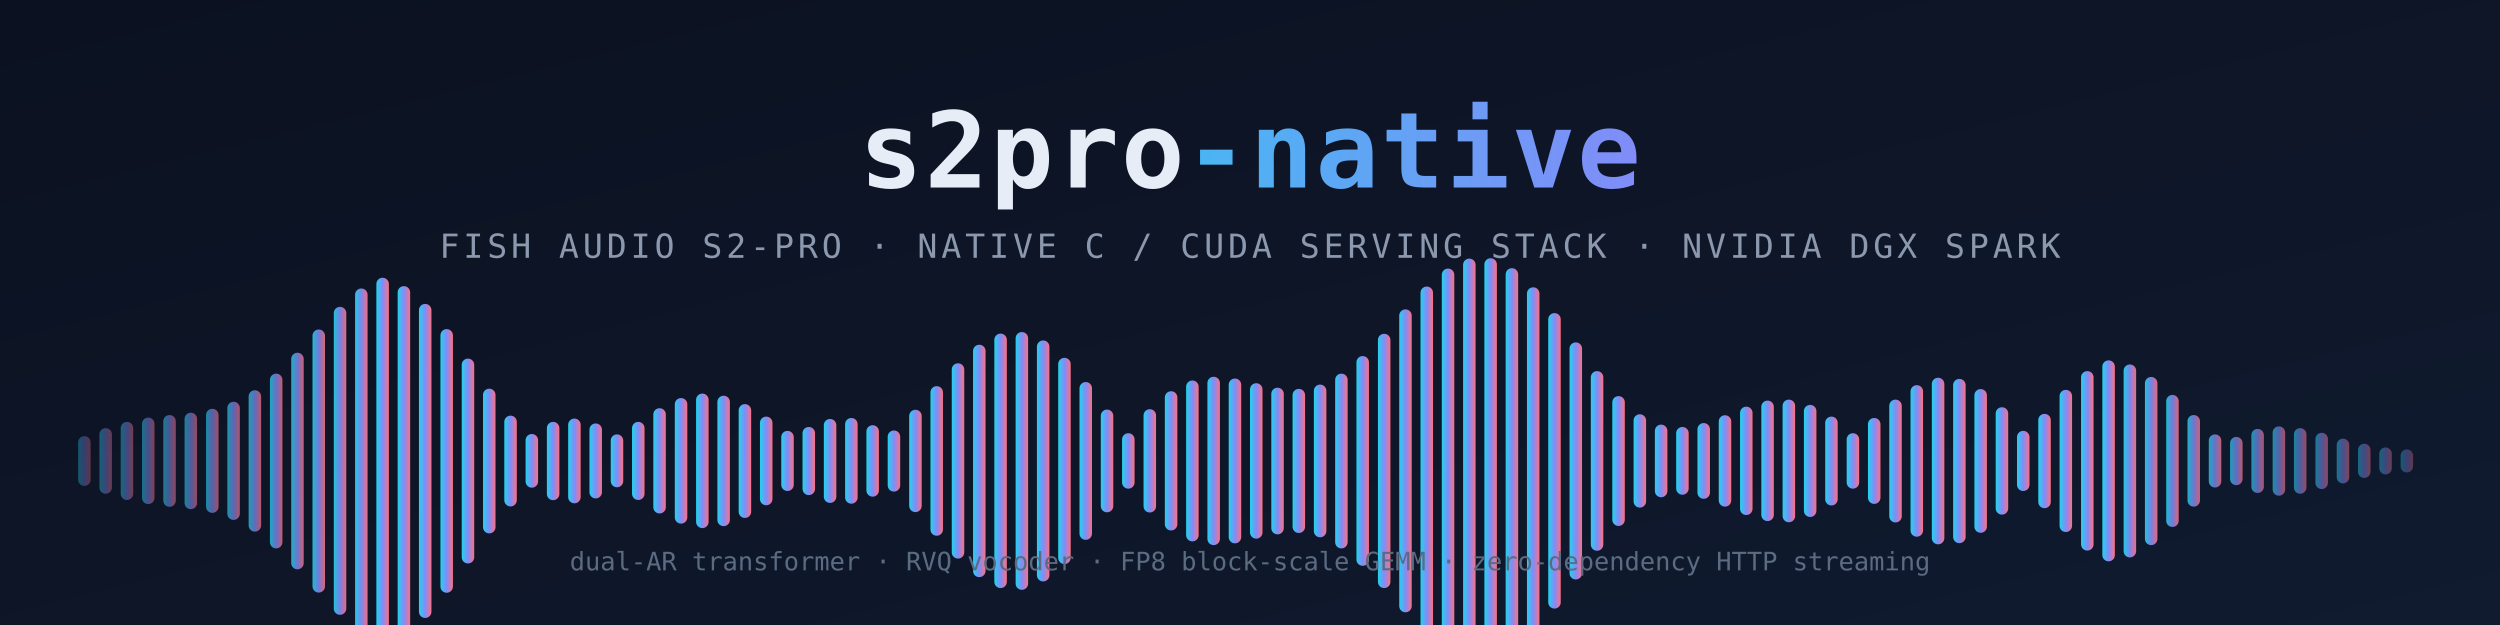
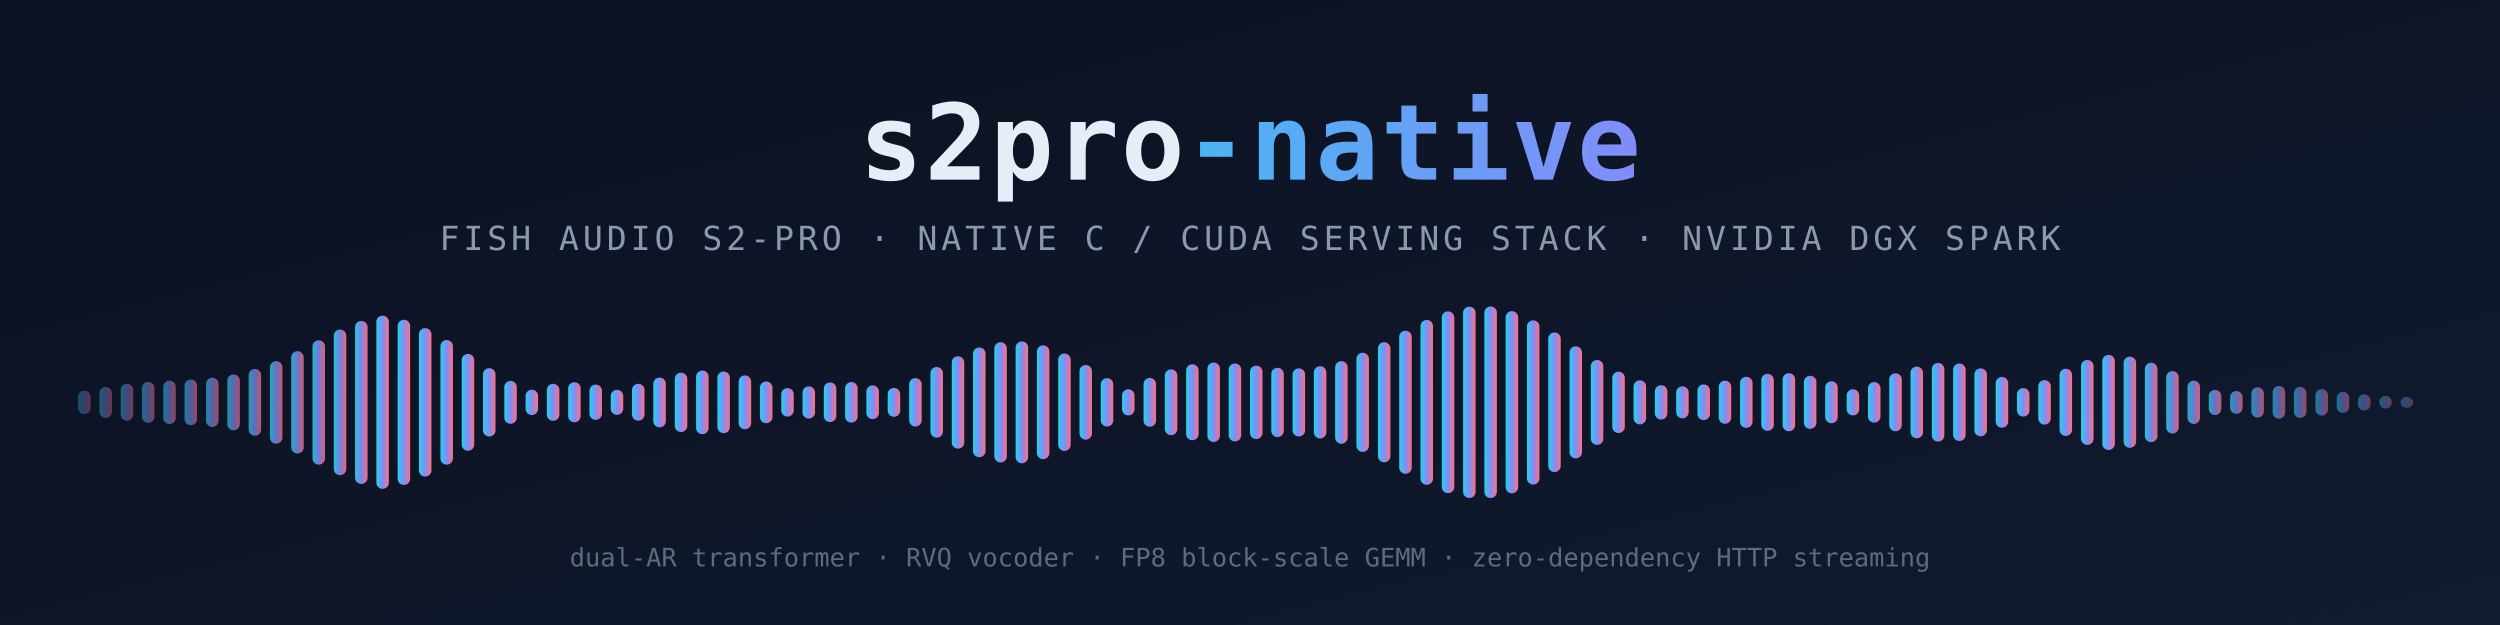
<svg xmlns="http://www.w3.org/2000/svg" width="1280" height="320" viewBox="0 0 1280 320" role="img" aria-label="s2pro-native banner">
  <defs>
    <linearGradient id="bg" x1="0" y1="0" x2="1" y2="1">
      <stop offset="0" stop-color="#0b1120" />
      <stop offset="0.55" stop-color="#0e1628" />
      <stop offset="1" stop-color="#101b30" />
    </linearGradient>
    <linearGradient id="wave" x1="0" y1="0" x2="1" y2="0">
      <stop offset="0" stop-color="#22d3ee" />
      <stop offset="0.5" stop-color="#818cf8" />
      <stop offset="1" stop-color="#fb7185" />
    </linearGradient>
    <linearGradient id="accent" x1="0" y1="0" x2="1" y2="0">
      <stop offset="0" stop-color="#22d3ee" />
      <stop offset="1" stop-color="#818cf8" />
    </linearGradient>
  </defs>
  <rect width="1280" height="320" fill="url(#bg)" />
  <g>
-     <rect x="40.0" y="223.3" width="6.4" height="25.5" rx="3.2" fill="url(#wave)" opacity="0.35" />
-     <rect x="50.9" y="219.2" width="6.4" height="33.6" rx="3.2" fill="url(#wave)" opacity="0.40" />
-     <rect x="61.8" y="216.0" width="6.4" height="40.0" rx="3.2" fill="url(#wave)" opacity="0.44" />
-     <rect x="72.7" y="213.8" width="6.4" height="44.3" rx="3.2" fill="url(#wave)" opacity="0.49" />
-     <rect x="83.6" y="212.5" width="6.4" height="47.0" rx="3.2" fill="url(#wave)" opacity="0.54" />
-     <rect x="94.5" y="211.3" width="6.4" height="49.4" rx="3.2" fill="url(#wave)" opacity="0.58" />
-     <rect x="105.5" y="209.3" width="6.4" height="53.3" rx="3.2" fill="url(#wave)" opacity="0.63" />
-     <rect x="116.4" y="205.7" width="6.4" height="60.5" rx="3.2" fill="url(#wave)" opacity="0.68" />
-     <rect x="127.3" y="199.8" width="6.4" height="72.4" rx="3.2" fill="url(#wave)" opacity="0.72" />
-     <rect x="138.2" y="191.3" width="6.4" height="89.5" rx="3.2" fill="url(#wave)" opacity="0.77" />
-     <rect x="149.1" y="180.6" width="6.4" height="110.9" rx="3.2" fill="url(#wave)" opacity="0.81" />
-     <rect x="160.0" y="168.7" width="6.4" height="134.7" rx="3.2" fill="url(#wave)" opacity="0.86" />
-     <rect x="170.9" y="157.1" width="6.4" height="157.7" rx="3.2" fill="url(#wave)" opacity="0.91" />
-     <rect x="181.8" y="147.7" width="6.4" height="176.5" rx="3.2" fill="url(#wave)" opacity="0.95" />
-     <rect x="192.7" y="142.2" width="6.4" height="187.7" rx="3.2" fill="url(#wave)" opacity="1.00" />
-     <rect x="203.6" y="146.5" width="6.4" height="178.9" rx="3.2" fill="url(#wave)" opacity="1.00" />
-     <rect x="214.5" y="155.6" width="6.4" height="160.8" rx="3.2" fill="url(#wave)" opacity="1.00" />
-     <rect x="225.5" y="168.5" width="6.4" height="135.0" rx="3.2" fill="url(#wave)" opacity="1.00" />
-     <rect x="236.4" y="183.6" width="6.4" height="104.9" rx="3.2" fill="url(#wave)" opacity="1.00" />
-     <rect x="247.3" y="199.0" width="6.4" height="74.1" rx="3.2" fill="url(#wave)" opacity="1.00" />
-     <rect x="258.2" y="212.8" width="6.4" height="46.5" rx="3.2" fill="url(#wave)" opacity="1.00" />
-     <rect x="269.1" y="222.2" width="6.4" height="27.5" rx="3.2" fill="url(#wave)" opacity="1.00" />
-     <rect x="280.0" y="216.0" width="6.4" height="40.1" rx="3.2" fill="url(#wave)" opacity="1.00" />
-     <rect x="290.9" y="214.3" width="6.4" height="43.4" rx="3.2" fill="url(#wave)" opacity="1.00" />
-     <rect x="301.8" y="216.8" width="6.4" height="38.4" rx="3.2" fill="url(#wave)" opacity="1.00" />
-     <rect x="312.7" y="222.4" width="6.4" height="27.1" rx="3.2" fill="url(#wave)" opacity="1.00" />
-     <rect x="323.6" y="216.0" width="6.4" height="40.0" rx="3.2" fill="url(#wave)" opacity="1.00" />
-     <rect x="334.5" y="209.0" width="6.4" height="53.9" rx="3.2" fill="url(#wave)" opacity="1.00" />
-     <rect x="345.5" y="203.8" width="6.4" height="64.3" rx="3.2" fill="url(#wave)" opacity="1.00" />
-     <rect x="356.4" y="201.5" width="6.4" height="68.9" rx="3.2" fill="url(#wave)" opacity="1.00" />
-     <rect x="367.3" y="202.6" width="6.4" height="66.8" rx="3.2" fill="url(#wave)" opacity="1.00" />
-     <rect x="378.2" y="206.9" width="6.4" height="58.3" rx="3.2" fill="url(#wave)" opacity="1.00" />
-     <rect x="389.1" y="213.3" width="6.4" height="45.4" rx="3.2" fill="url(#wave)" opacity="1.00" />
-     <rect x="400.0" y="220.6" width="6.4" height="30.8" rx="3.2" fill="url(#wave)" opacity="1.00" />
-     <rect x="410.9" y="218.6" width="6.4" height="34.9" rx="3.2" fill="url(#wave)" opacity="1.00" />
-     <rect x="421.8" y="214.5" width="6.4" height="43.0" rx="3.2" fill="url(#wave)" opacity="1.00" />
-     <rect x="432.7" y="214.0" width="6.4" height="43.9" rx="3.2" fill="url(#wave)" opacity="1.00" />
-     <rect x="443.6" y="217.7" width="6.4" height="36.6" rx="3.2" fill="url(#wave)" opacity="1.00" />
-     <rect x="454.5" y="220.4" width="6.4" height="31.3" rx="3.2" fill="url(#wave)" opacity="1.00" />
-     <rect x="465.5" y="209.8" width="6.4" height="52.4" rx="3.2" fill="url(#wave)" opacity="1.00" />
-     <rect x="476.4" y="197.7" width="6.4" height="76.6" rx="3.2" fill="url(#wave)" opacity="1.00" />
-     <rect x="487.3" y="186.0" width="6.4" height="100.0" rx="3.2" fill="url(#wave)" opacity="1.00" />
-     <rect x="498.2" y="176.5" width="6.4" height="119.0" rx="3.2" fill="url(#wave)" opacity="1.00" />
-     <rect x="509.1" y="170.8" width="6.4" height="130.3" rx="3.2" fill="url(#wave)" opacity="1.00" />
-     <rect x="520.0" y="170.0" width="6.4" height="132.0" rx="3.2" fill="url(#wave)" opacity="1.00" />
-     <rect x="530.9" y="174.3" width="6.4" height="123.4" rx="3.2" fill="url(#wave)" opacity="1.00" />
-     <rect x="541.8" y="183.2" width="6.4" height="105.6" rx="3.2" fill="url(#wave)" opacity="1.00" />
-     <rect x="552.7" y="195.6" width="6.4" height="80.8" rx="3.2" fill="url(#wave)" opacity="1.00" />
-     <rect x="563.6" y="209.7" width="6.4" height="52.6" rx="3.2" fill="url(#wave)" opacity="1.00" />
-     <rect x="574.5" y="221.8" width="6.4" height="28.4" rx="3.2" fill="url(#wave)" opacity="1.00" />
-     <rect x="585.5" y="209.5" width="6.4" height="52.9" rx="3.2" fill="url(#wave)" opacity="1.00" />
-     <rect x="596.4" y="200.3" width="6.4" height="71.3" rx="3.2" fill="url(#wave)" opacity="1.00" />
-     <rect x="607.3" y="194.8" width="6.4" height="82.4" rx="3.2" fill="url(#wave)" opacity="1.00" />
-     <rect x="618.2" y="192.9" width="6.4" height="86.2" rx="3.2" fill="url(#wave)" opacity="1.00" />
-     <rect x="629.1" y="193.8" width="6.4" height="84.4" rx="3.2" fill="url(#wave)" opacity="1.00" />
-     <rect x="640.0" y="196.2" width="6.4" height="79.6" rx="3.2" fill="url(#wave)" opacity="1.00" />
-     <rect x="650.9" y="198.5" width="6.4" height="75.1" rx="3.2" fill="url(#wave)" opacity="1.00" />
-     <rect x="661.8" y="199.1" width="6.4" height="73.8" rx="3.2" fill="url(#wave)" opacity="1.00" />
-     <rect x="672.7" y="196.9" width="6.4" height="78.2" rx="3.2" fill="url(#wave)" opacity="1.00" />
-     <rect x="683.6" y="191.3" width="6.4" height="89.5" rx="3.2" fill="url(#wave)" opacity="1.00" />
-     <rect x="694.5" y="182.3" width="6.4" height="107.4" rx="3.2" fill="url(#wave)" opacity="1.00" />
-     <rect x="705.5" y="170.9" width="6.4" height="130.2" rx="3.2" fill="url(#wave)" opacity="1.00" />
-     <rect x="716.4" y="158.4" width="6.4" height="155.1" rx="3.2" fill="url(#wave)" opacity="1.00" />
-     <rect x="727.3" y="146.7" width="6.4" height="178.6" rx="3.2" fill="url(#wave)" opacity="1.00" />
-     <rect x="738.2" y="137.5" width="6.4" height="197.0" rx="3.2" fill="url(#wave)" opacity="1.00" />
-     <rect x="749.1" y="132.4" width="6.4" height="207.3" rx="3.2" fill="url(#wave)" opacity="1.00" />
-     <rect x="760.0" y="132.2" width="6.4" height="207.6" rx="3.2" fill="url(#wave)" opacity="1.00" />
-     <rect x="770.9" y="137.3" width="6.4" height="197.4" rx="3.2" fill="url(#wave)" opacity="1.00" />
-     <rect x="781.8" y="147.1" width="6.4" height="177.8" rx="3.2" fill="url(#wave)" opacity="1.00" />
-     <rect x="792.7" y="160.3" width="6.4" height="151.3" rx="3.2" fill="url(#wave)" opacity="1.00" />
-     <rect x="803.6" y="175.3" width="6.4" height="121.4" rx="3.2" fill="url(#wave)" opacity="1.00" />
-     <rect x="814.5" y="190.0" width="6.4" height="92.0" rx="3.2" fill="url(#wave)" opacity="1.00" />
-     <rect x="825.5" y="202.8" width="6.4" height="66.5" rx="3.2" fill="url(#wave)" opacity="1.00" />
-     <rect x="836.4" y="212.1" width="6.4" height="47.8" rx="3.2" fill="url(#wave)" opacity="1.00" />
-     <rect x="847.3" y="217.4" width="6.4" height="37.2" rx="3.2" fill="url(#wave)" opacity="1.00" />
-     <rect x="858.2" y="218.6" width="6.4" height="34.7" rx="3.2" fill="url(#wave)" opacity="1.00" />
-     <rect x="869.1" y="216.6" width="6.4" height="38.8" rx="3.2" fill="url(#wave)" opacity="1.00" />
-     <rect x="880.0" y="212.6" width="6.4" height="46.8" rx="3.2" fill="url(#wave)" opacity="1.00" />
-     <rect x="890.9" y="208.2" width="6.4" height="55.5" rx="3.2" fill="url(#wave)" opacity="1.00" />
-     <rect x="901.8" y="205.1" width="6.4" height="61.7" rx="3.2" fill="url(#wave)" opacity="1.00" />
-     <rect x="912.7" y="204.6" width="6.4" height="62.8" rx="3.2" fill="url(#wave)" opacity="1.00" />
-     <rect x="923.6" y="207.3" width="6.4" height="57.4" rx="3.2" fill="url(#wave)" opacity="1.00" />
-     <rect x="934.5" y="213.3" width="6.4" height="45.5" rx="3.2" fill="url(#wave)" opacity="1.00" />
-     <rect x="945.5" y="221.8" width="6.4" height="28.4" rx="3.2" fill="url(#wave)" opacity="1.00" />
-     <rect x="956.4" y="214.0" width="6.4" height="44.0" rx="3.2" fill="url(#wave)" opacity="1.00" />
-     <rect x="967.3" y="204.6" width="6.4" height="62.9" rx="3.2" fill="url(#wave)" opacity="1.00" />
-     <rect x="978.2" y="197.2" width="6.4" height="77.6" rx="3.2" fill="url(#wave)" opacity="1.00" />
-     <rect x="989.1" y="193.4" width="6.4" height="85.3" rx="3.2" fill="url(#wave)" opacity="1.00" />
-     <rect x="1000.0" y="194.0" width="6.4" height="84.1" rx="3.2" fill="url(#wave)" opacity="1.00" />
-     <rect x="1010.9" y="199.2" width="6.4" height="73.6" rx="3.2" fill="url(#wave)" opacity="1.00" />
-     <rect x="1021.8" y="208.5" width="6.4" height="55.0" rx="3.2" fill="url(#wave)" opacity="1.00" />
-     <rect x="1032.7" y="220.6" width="6.4" height="30.8" rx="3.2" fill="url(#wave)" opacity="1.00" />
-     <rect x="1043.6" y="211.9" width="6.4" height="48.3" rx="3.2" fill="url(#wave)" opacity="1.00" />
-     <rect x="1054.5" y="199.6" width="6.4" height="72.8" rx="3.2" fill="url(#wave)" opacity="1.00" />
-     <rect x="1065.5" y="190.0" width="6.4" height="91.9" rx="3.2" fill="url(#wave)" opacity="1.00" />
-     <rect x="1076.4" y="184.5" width="6.4" height="102.9" rx="3.2" fill="url(#wave)" opacity="1.00" />
-     <rect x="1087.3" y="186.6" width="6.4" height="98.8" rx="3.2" fill="url(#wave)" opacity="0.95" />
-     <rect x="1098.2" y="193.0" width="6.4" height="86.1" rx="3.2" fill="url(#wave)" opacity="0.91" />
-     <rect x="1109.1" y="202.2" width="6.4" height="67.6" rx="3.2" fill="url(#wave)" opacity="0.86" />
-     <rect x="1120.0" y="212.5" width="6.4" height="46.9" rx="3.2" fill="url(#wave)" opacity="0.81" />
-     <rect x="1130.9" y="222.4" width="6.4" height="27.2" rx="3.2" fill="url(#wave)" opacity="0.77" />
-     <rect x="1141.8" y="223.7" width="6.4" height="24.7" rx="3.2" fill="url(#wave)" opacity="0.72" />
-     <rect x="1152.7" y="219.6" width="6.4" height="32.8" rx="3.2" fill="url(#wave)" opacity="0.68" />
-     <rect x="1163.6" y="218.3" width="6.4" height="35.5" rx="3.2" fill="url(#wave)" opacity="0.63" />
-     <rect x="1174.5" y="219.2" width="6.4" height="33.6" rx="3.2" fill="url(#wave)" opacity="0.58" />
-     <rect x="1185.5" y="221.6" width="6.4" height="28.8" rx="3.2" fill="url(#wave)" opacity="0.54" />
-     <rect x="1196.4" y="224.6" width="6.4" height="22.9" rx="3.2" fill="url(#wave)" opacity="0.49" />
-     <rect x="1207.3" y="227.2" width="6.4" height="17.5" rx="3.2" fill="url(#wave)" opacity="0.44" />
-     <rect x="1218.2" y="229.1" width="6.4" height="13.8" rx="3.2" fill="url(#wave)" opacity="0.40" />
-     <rect x="1229.1" y="230.1" width="6.4" height="11.8" rx="3.2" fill="url(#wave)" opacity="0.35" />
+     <rect x="40.0" y="200.0" width="6.4" height="12.0" rx="3.2" fill="url(#wave)" opacity="0.35" />
+     <rect x="50.9" y="198.1" width="6.4" height="15.9" rx="3.2" fill="url(#wave)" opacity="0.40" />
+     <rect x="61.8" y="196.5" width="6.4" height="18.9" rx="3.2" fill="url(#wave)" opacity="0.44" />
+     <rect x="72.7" y="195.5" width="6.4" height="21.0" rx="3.2" fill="url(#wave)" opacity="0.49" />
+     <rect x="83.6" y="194.9" width="6.4" height="22.2" rx="3.2" fill="url(#wave)" opacity="0.54" />
+     <rect x="94.5" y="194.3" width="6.4" height="23.4" rx="3.2" fill="url(#wave)" opacity="0.58" />
+     <rect x="105.5" y="193.4" width="6.4" height="25.2" rx="3.2" fill="url(#wave)" opacity="0.63" />
+     <rect x="116.4" y="191.7" width="6.4" height="28.6" rx="3.2" fill="url(#wave)" opacity="0.68" />
+     <rect x="127.3" y="188.9" width="6.4" height="34.2" rx="3.2" fill="url(#wave)" opacity="0.72" />
+     <rect x="138.2" y="184.9" width="6.4" height="42.3" rx="3.2" fill="url(#wave)" opacity="0.77" />
+     <rect x="149.1" y="179.8" width="6.4" height="52.4" rx="3.2" fill="url(#wave)" opacity="0.81" />
+     <rect x="160.0" y="174.2" width="6.4" height="63.7" rx="3.2" fill="url(#wave)" opacity="0.86" />
+     <rect x="170.9" y="168.7" width="6.4" height="74.6" rx="3.2" fill="url(#wave)" opacity="0.91" />
+     <rect x="181.8" y="164.3" width="6.4" height="83.5" rx="3.2" fill="url(#wave)" opacity="0.95" />
+     <rect x="192.7" y="161.6" width="6.4" height="88.7" rx="3.2" fill="url(#wave)" opacity="1.00" />
+     <rect x="203.6" y="163.7" width="6.4" height="84.6" rx="3.2" fill="url(#wave)" opacity="1.00" />
+     <rect x="214.5" y="168.0" width="6.4" height="76.0" rx="3.2" fill="url(#wave)" opacity="1.00" />
+     <rect x="225.5" y="174.1" width="6.4" height="63.8" rx="3.2" fill="url(#wave)" opacity="1.00" />
+     <rect x="236.4" y="181.2" width="6.4" height="49.6" rx="3.2" fill="url(#wave)" opacity="1.00" />
+     <rect x="247.3" y="188.5" width="6.4" height="35.0" rx="3.2" fill="url(#wave)" opacity="1.00" />
+     <rect x="258.2" y="195.0" width="6.4" height="22.0" rx="3.2" fill="url(#wave)" opacity="1.00" />
+     <rect x="269.1" y="199.5" width="6.4" height="13.0" rx="3.2" fill="url(#wave)" opacity="1.00" />
+     <rect x="280.0" y="196.5" width="6.4" height="19.0" rx="3.2" fill="url(#wave)" opacity="1.00" />
+     <rect x="290.9" y="195.7" width="6.4" height="20.5" rx="3.2" fill="url(#wave)" opacity="1.00" />
+     <rect x="301.8" y="196.9" width="6.4" height="18.1" rx="3.2" fill="url(#wave)" opacity="1.00" />
+     <rect x="312.7" y="199.6" width="6.4" height="12.8" rx="3.2" fill="url(#wave)" opacity="1.00" />
+     <rect x="323.6" y="196.5" width="6.4" height="18.9" rx="3.2" fill="url(#wave)" opacity="1.00" />
+     <rect x="334.5" y="193.3" width="6.4" height="25.5" rx="3.2" fill="url(#wave)" opacity="1.00" />
+     <rect x="345.5" y="190.8" width="6.4" height="30.4" rx="3.2" fill="url(#wave)" opacity="1.00" />
+     <rect x="356.4" y="189.7" width="6.4" height="32.6" rx="3.2" fill="url(#wave)" opacity="1.00" />
+     <rect x="367.3" y="190.2" width="6.4" height="31.6" rx="3.2" fill="url(#wave)" opacity="1.00" />
+     <rect x="378.2" y="192.2" width="6.4" height="27.6" rx="3.2" fill="url(#wave)" opacity="1.00" />
+     <rect x="389.1" y="195.3" width="6.4" height="21.4" rx="3.2" fill="url(#wave)" opacity="1.00" />
+     <rect x="400.0" y="198.7" width="6.4" height="14.6" rx="3.2" fill="url(#wave)" opacity="1.00" />
+     <rect x="410.9" y="197.8" width="6.4" height="16.5" rx="3.2" fill="url(#wave)" opacity="1.00" />
+     <rect x="421.8" y="195.8" width="6.4" height="20.3" rx="3.2" fill="url(#wave)" opacity="1.00" />
+     <rect x="432.7" y="195.6" width="6.4" height="20.8" rx="3.2" fill="url(#wave)" opacity="1.00" />
+     <rect x="443.6" y="197.3" width="6.4" height="17.3" rx="3.2" fill="url(#wave)" opacity="1.00" />
+     <rect x="454.5" y="198.6" width="6.4" height="14.8" rx="3.2" fill="url(#wave)" opacity="1.00" />
+     <rect x="465.5" y="193.6" width="6.4" height="24.8" rx="3.2" fill="url(#wave)" opacity="1.00" />
+     <rect x="476.4" y="187.9" width="6.4" height="36.2" rx="3.2" fill="url(#wave)" opacity="1.00" />
+     <rect x="487.3" y="182.4" width="6.4" height="47.3" rx="3.2" fill="url(#wave)" opacity="1.00" />
+     <rect x="498.2" y="177.9" width="6.4" height="56.2" rx="3.2" fill="url(#wave)" opacity="1.00" />
+     <rect x="509.1" y="175.2" width="6.4" height="61.6" rx="3.2" fill="url(#wave)" opacity="1.00" />
+     <rect x="520.0" y="174.8" width="6.4" height="62.4" rx="3.2" fill="url(#wave)" opacity="1.00" />
+     <rect x="530.9" y="176.8" width="6.4" height="58.3" rx="3.2" fill="url(#wave)" opacity="1.00" />
+     <rect x="541.8" y="181.0" width="6.4" height="49.9" rx="3.2" fill="url(#wave)" opacity="1.00" />
+     <rect x="552.7" y="186.9" width="6.4" height="38.2" rx="3.2" fill="url(#wave)" opacity="1.00" />
+     <rect x="563.6" y="193.6" width="6.4" height="24.8" rx="3.2" fill="url(#wave)" opacity="1.00" />
+     <rect x="574.5" y="199.3" width="6.4" height="13.4" rx="3.2" fill="url(#wave)" opacity="1.00" />
+     <rect x="585.5" y="193.5" width="6.4" height="25.0" rx="3.2" fill="url(#wave)" opacity="1.00" />
+     <rect x="596.4" y="189.1" width="6.4" height="33.7" rx="3.2" fill="url(#wave)" opacity="1.00" />
+     <rect x="607.3" y="186.5" width="6.4" height="38.9" rx="3.2" fill="url(#wave)" opacity="1.00" />
+     <rect x="618.2" y="185.6" width="6.4" height="40.7" rx="3.2" fill="url(#wave)" opacity="1.00" />
+     <rect x="629.1" y="186.1" width="6.4" height="39.9" rx="3.2" fill="url(#wave)" opacity="1.00" />
+     <rect x="640.0" y="187.2" width="6.4" height="37.6" rx="3.2" fill="url(#wave)" opacity="1.00" />
+     <rect x="650.9" y="188.3" width="6.4" height="35.5" rx="3.2" fill="url(#wave)" opacity="1.00" />
+     <rect x="661.8" y="188.6" width="6.4" height="34.9" rx="3.2" fill="url(#wave)" opacity="1.00" />
+     <rect x="672.7" y="187.5" width="6.4" height="37.0" rx="3.2" fill="url(#wave)" opacity="1.00" />
+     <rect x="683.6" y="184.9" width="6.4" height="42.3" rx="3.2" fill="url(#wave)" opacity="1.00" />
+     <rect x="694.5" y="180.6" width="6.4" height="50.8" rx="3.2" fill="url(#wave)" opacity="1.00" />
+     <rect x="705.5" y="175.2" width="6.4" height="61.5" rx="3.2" fill="url(#wave)" opacity="1.00" />
+     <rect x="716.4" y="169.3" width="6.4" height="73.3" rx="3.2" fill="url(#wave)" opacity="1.00" />
+     <rect x="727.3" y="163.8" width="6.4" height="84.4" rx="3.2" fill="url(#wave)" opacity="1.00" />
+     <rect x="738.2" y="159.4" width="6.4" height="93.1" rx="3.2" fill="url(#wave)" opacity="1.00" />
+     <rect x="749.1" y="157.0" width="6.4" height="98.0" rx="3.2" fill="url(#wave)" opacity="1.00" />
+     <rect x="760.0" y="156.9" width="6.4" height="98.1" rx="3.2" fill="url(#wave)" opacity="1.00" />
+     <rect x="770.9" y="159.3" width="6.4" height="93.3" rx="3.2" fill="url(#wave)" opacity="1.00" />
+     <rect x="781.8" y="164.0" width="6.4" height="84.1" rx="3.2" fill="url(#wave)" opacity="1.00" />
+     <rect x="792.7" y="170.2" width="6.4" height="71.5" rx="3.2" fill="url(#wave)" opacity="1.00" />
+     <rect x="803.6" y="177.3" width="6.4" height="57.4" rx="3.2" fill="url(#wave)" opacity="1.00" />
+     <rect x="814.5" y="184.3" width="6.4" height="43.5" rx="3.2" fill="url(#wave)" opacity="1.00" />
+     <rect x="825.5" y="190.3" width="6.4" height="31.4" rx="3.2" fill="url(#wave)" opacity="1.00" />
+     <rect x="836.4" y="194.7" width="6.4" height="22.6" rx="3.2" fill="url(#wave)" opacity="1.00" />
+     <rect x="847.3" y="197.2" width="6.4" height="17.6" rx="3.2" fill="url(#wave)" opacity="1.00" />
+     <rect x="858.2" y="197.8" width="6.4" height="16.4" rx="3.2" fill="url(#wave)" opacity="1.00" />
+     <rect x="869.1" y="196.8" width="6.4" height="18.3" rx="3.2" fill="url(#wave)" opacity="1.00" />
+     <rect x="880.0" y="194.9" width="6.4" height="22.1" rx="3.2" fill="url(#wave)" opacity="1.00" />
+     <rect x="890.9" y="192.9" width="6.4" height="26.2" rx="3.2" fill="url(#wave)" opacity="1.00" />
+     <rect x="901.8" y="191.4" width="6.4" height="29.2" rx="3.2" fill="url(#wave)" opacity="1.00" />
+     <rect x="912.7" y="191.1" width="6.4" height="29.7" rx="3.2" fill="url(#wave)" opacity="1.00" />
+     <rect x="923.6" y="192.4" width="6.4" height="27.2" rx="3.2" fill="url(#wave)" opacity="1.00" />
+     <rect x="934.5" y="195.2" width="6.4" height="21.5" rx="3.2" fill="url(#wave)" opacity="1.00" />
+     <rect x="945.5" y="199.3" width="6.4" height="13.4" rx="3.2" fill="url(#wave)" opacity="1.00" />
+     <rect x="956.4" y="195.6" width="6.4" height="20.8" rx="3.2" fill="url(#wave)" opacity="1.00" />
+     <rect x="967.3" y="191.1" width="6.4" height="29.7" rx="3.2" fill="url(#wave)" opacity="1.00" />
+     <rect x="978.2" y="187.7" width="6.4" height="36.7" rx="3.2" fill="url(#wave)" opacity="1.00" />
+     <rect x="989.1" y="185.8" width="6.4" height="40.3" rx="3.2" fill="url(#wave)" opacity="1.00" />
+     <rect x="1000.0" y="186.1" width="6.4" height="39.7" rx="3.2" fill="url(#wave)" opacity="1.00" />
+     <rect x="1010.9" y="188.6" width="6.4" height="34.8" rx="3.2" fill="url(#wave)" opacity="1.00" />
+     <rect x="1021.8" y="193.0" width="6.4" height="26.0" rx="3.2" fill="url(#wave)" opacity="1.00" />
+     <rect x="1032.7" y="198.7" width="6.4" height="14.6" rx="3.2" fill="url(#wave)" opacity="1.00" />
+     <rect x="1043.6" y="194.6" width="6.4" height="22.8" rx="3.2" fill="url(#wave)" opacity="1.00" />
+     <rect x="1054.5" y="188.8" width="6.4" height="34.4" rx="3.2" fill="url(#wave)" opacity="1.00" />
+     <rect x="1065.5" y="184.3" width="6.4" height="43.5" rx="3.2" fill="url(#wave)" opacity="1.00" />
+     <rect x="1076.4" y="181.7" width="6.4" height="48.7" rx="3.2" fill="url(#wave)" opacity="1.00" />
+     <rect x="1087.3" y="182.6" width="6.4" height="46.7" rx="3.2" fill="url(#wave)" opacity="0.95" />
+     <rect x="1098.2" y="185.7" width="6.4" height="40.7" rx="3.2" fill="url(#wave)" opacity="0.91" />
+     <rect x="1109.1" y="190.0" width="6.4" height="32.0" rx="3.2" fill="url(#wave)" opacity="0.86" />
+     <rect x="1120.0" y="194.9" width="6.4" height="22.2" rx="3.2" fill="url(#wave)" opacity="0.81" />
+     <rect x="1130.9" y="199.6" width="6.4" height="12.9" rx="3.2" fill="url(#wave)" opacity="0.77" />
+     <rect x="1141.8" y="200.2" width="6.4" height="11.7" rx="3.2" fill="url(#wave)" opacity="0.72" />
+     <rect x="1152.7" y="198.3" width="6.4" height="15.5" rx="3.2" fill="url(#wave)" opacity="0.68" />
+     <rect x="1163.6" y="197.6" width="6.4" height="16.8" rx="3.2" fill="url(#wave)" opacity="0.63" />
+     <rect x="1174.5" y="198.1" width="6.4" height="15.9" rx="3.2" fill="url(#wave)" opacity="0.58" />
+     <rect x="1185.5" y="199.2" width="6.4" height="13.6" rx="3.2" fill="url(#wave)" opacity="0.54" />
+     <rect x="1196.4" y="200.6" width="6.4" height="10.8" rx="3.2" fill="url(#wave)" opacity="0.49" />
+     <rect x="1207.3" y="201.9" width="6.4" height="8.3" rx="3.2" fill="url(#wave)" opacity="0.44" />
+     <rect x="1218.2" y="202.7" width="6.4" height="6.5" rx="3.2" fill="url(#wave)" opacity="0.40" />
+     <rect x="1229.1" y="203.2" width="6.4" height="5.6" rx="3.2" fill="url(#wave)" opacity="0.35" />
  </g>
-   <text x="640" y="96" text-anchor="middle" font-family="ui-monospace,SFMono-Regular,Menlo,Consolas,monospace" font-size="54" font-weight="700" fill="#e6edf7" letter-spacing="1">s2pro<tspan fill="url(#accent)">-native</tspan>
+   <text x="640" y="92" text-anchor="middle" font-family="ui-monospace,SFMono-Regular,Menlo,Consolas,monospace" font-size="54" font-weight="700" fill="#e6edf7" letter-spacing="1">s2pro<tspan fill="url(#accent)">-native</tspan>
  </text>
-   <text x="640" y="132" text-anchor="middle" font-family="ui-monospace,SFMono-Regular,Menlo,Consolas,monospace" font-size="17" fill="#8b98ad" letter-spacing="2">FISH AUDIO S2-PRO · NATIVE C / CUDA SERVING STACK · NVIDIA DGX SPARK</text>
-   <text x="640" y="292" text-anchor="middle" font-family="ui-monospace,SFMono-Regular,Menlo,Consolas,monospace" font-size="13" fill="#5b6b82">dual-AR transformer · RVQ vocoder · FP8 block-scale GEMM · zero-dependency HTTP streaming</text>
+   <text x="640" y="128" text-anchor="middle" font-family="ui-monospace,SFMono-Regular,Menlo,Consolas,monospace" font-size="17" fill="#8b98ad" letter-spacing="2">FISH AUDIO S2-PRO · NATIVE C / CUDA SERVING STACK · NVIDIA DGX SPARK</text>
+   <text x="640" y="290" text-anchor="middle" font-family="ui-monospace,SFMono-Regular,Menlo,Consolas,monospace" font-size="13" fill="#5b6b82">dual-AR transformer · RVQ vocoder · FP8 block-scale GEMM · zero-dependency HTTP streaming</text>
</svg>
